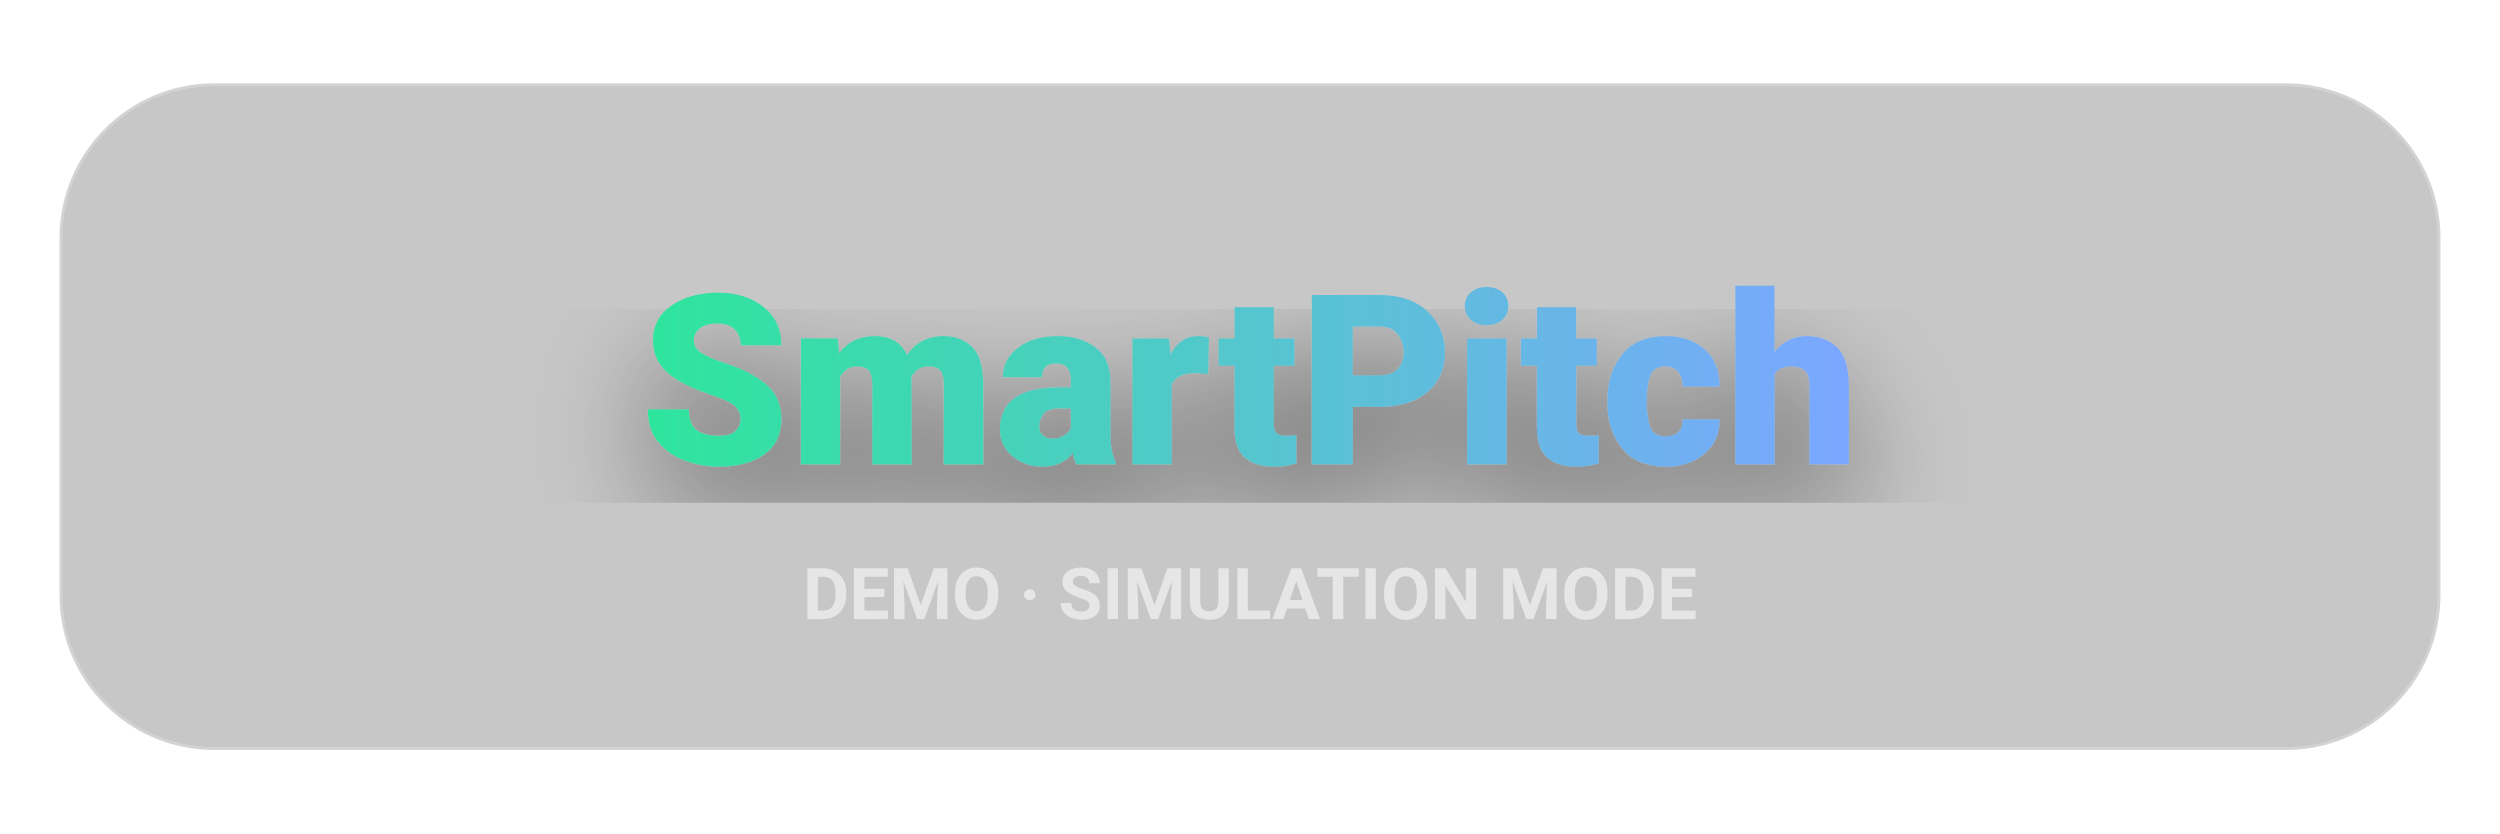
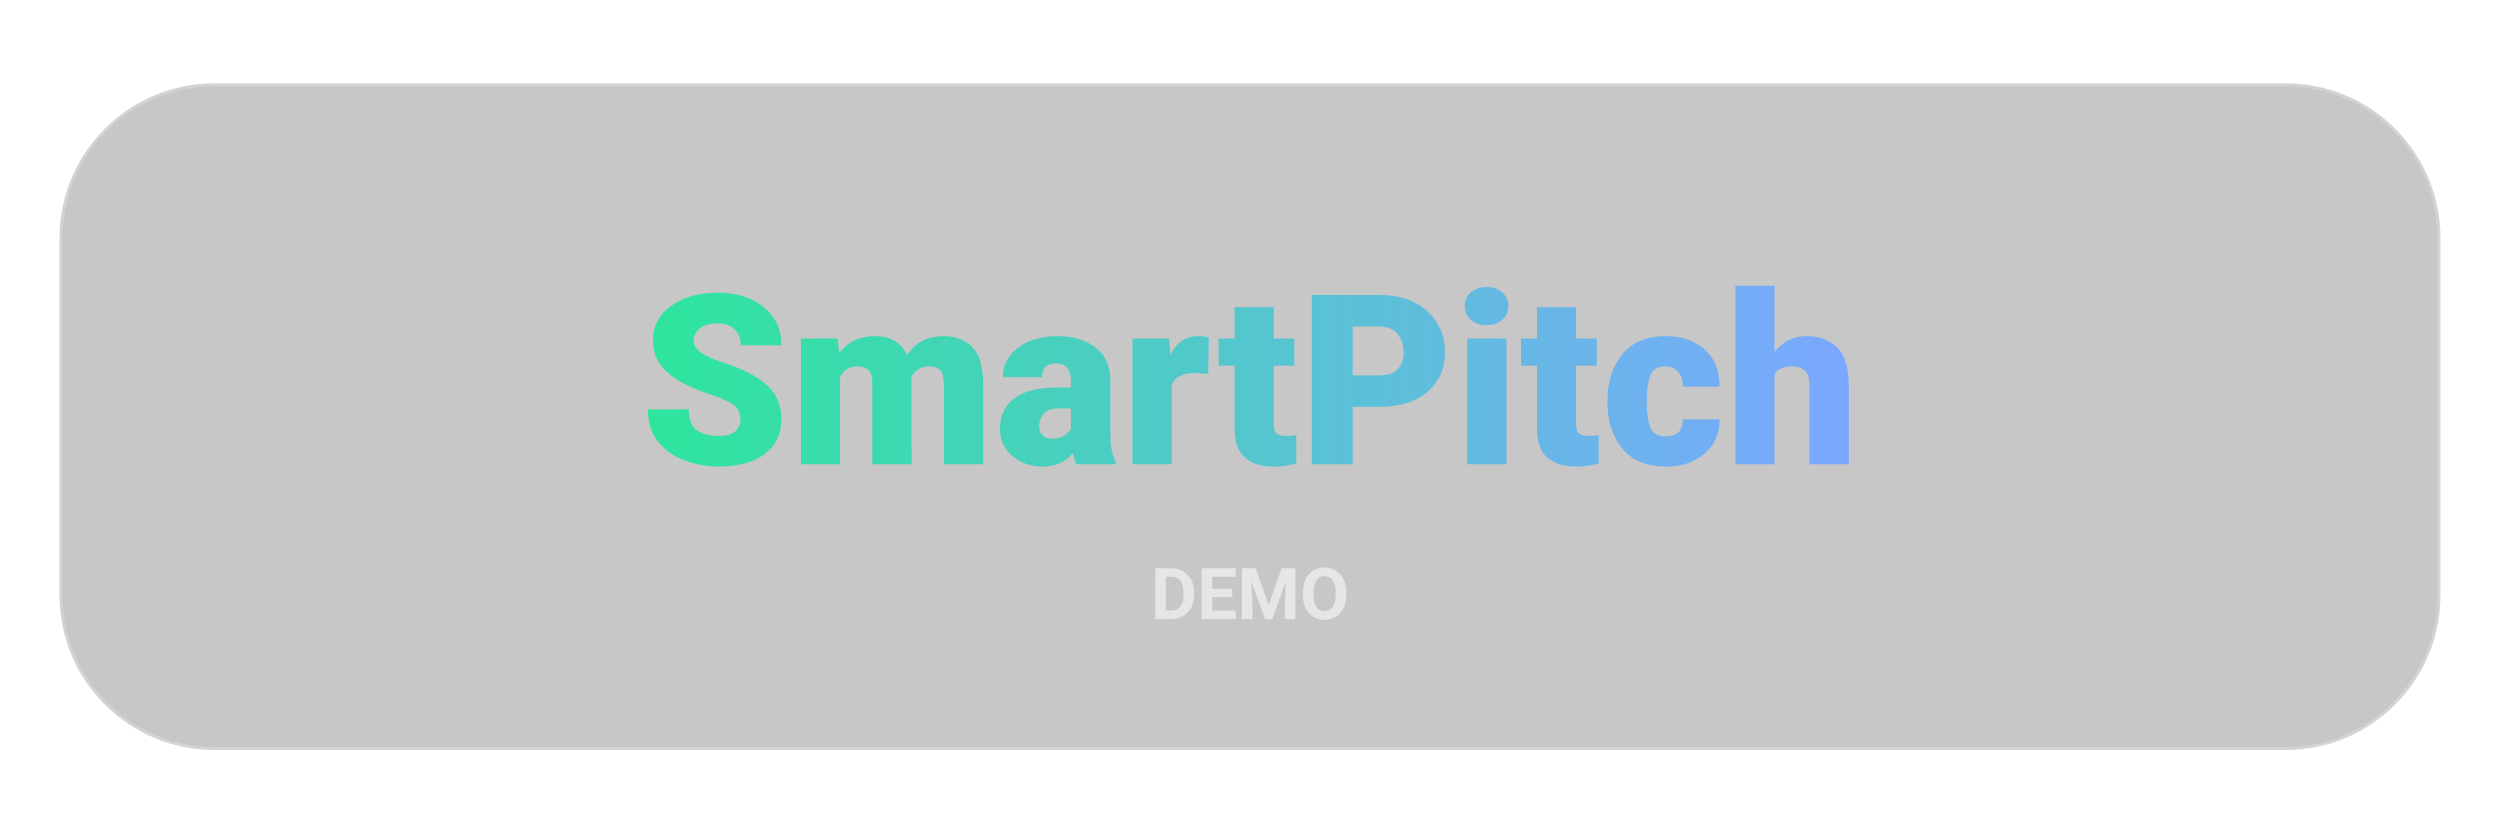
<svg xmlns="http://www.w3.org/2000/svg" width="420" height="140" viewBox="0 0 420 140">
  <defs>
    <linearGradient id="g" x1="0" x2="1">
      <stop offset="0" stop-color="#2ee59d" />
      <stop offset="1" stop-color="#7aa7ff" />
    </linearGradient>
-     <filter id="f" x="-20%" y="-20%" width="140%" height="140%">
-       <feDropShadow dx="0" dy="10" stdDeviation="10" flood-color="#000" flood-opacity="0.55" />
-     </filter>
  </defs>
  <rect x="10" y="14" rx="26" ry="26" width="400" height="112" fill="rgba(0,0,0,0.22)" stroke="rgba(255,255,255,0.22)" />
-   <text x="210" y="78" text-anchor="middle" font-family="system-ui,Segoe UI,Roboto" font-size="40" font-weight="900" fill="url(#g)" filter="url(#f)">SmartPitch</text>
-   <text x="210" y="104" text-anchor="middle" font-family="system-ui,Segoe UI,Roboto" font-size="12" font-weight="700" fill="rgba(255,255,255,0.55)">DEMO · SIMULATION MODE</text>
+   <text x="210" y="78" text-anchor="middle" font-family="system-ui,Segoe UI,Roboto" font-size="40" font-weight="900" fill="url(#g)">SmartPitch</text>
+   <text x="210" y="104" text-anchor="middle" font-family="system-ui,Segoe UI,Roboto" font-size="12" font-weight="700" fill="rgba(255,255,255,0.55)">DEMO</text>
</svg>
